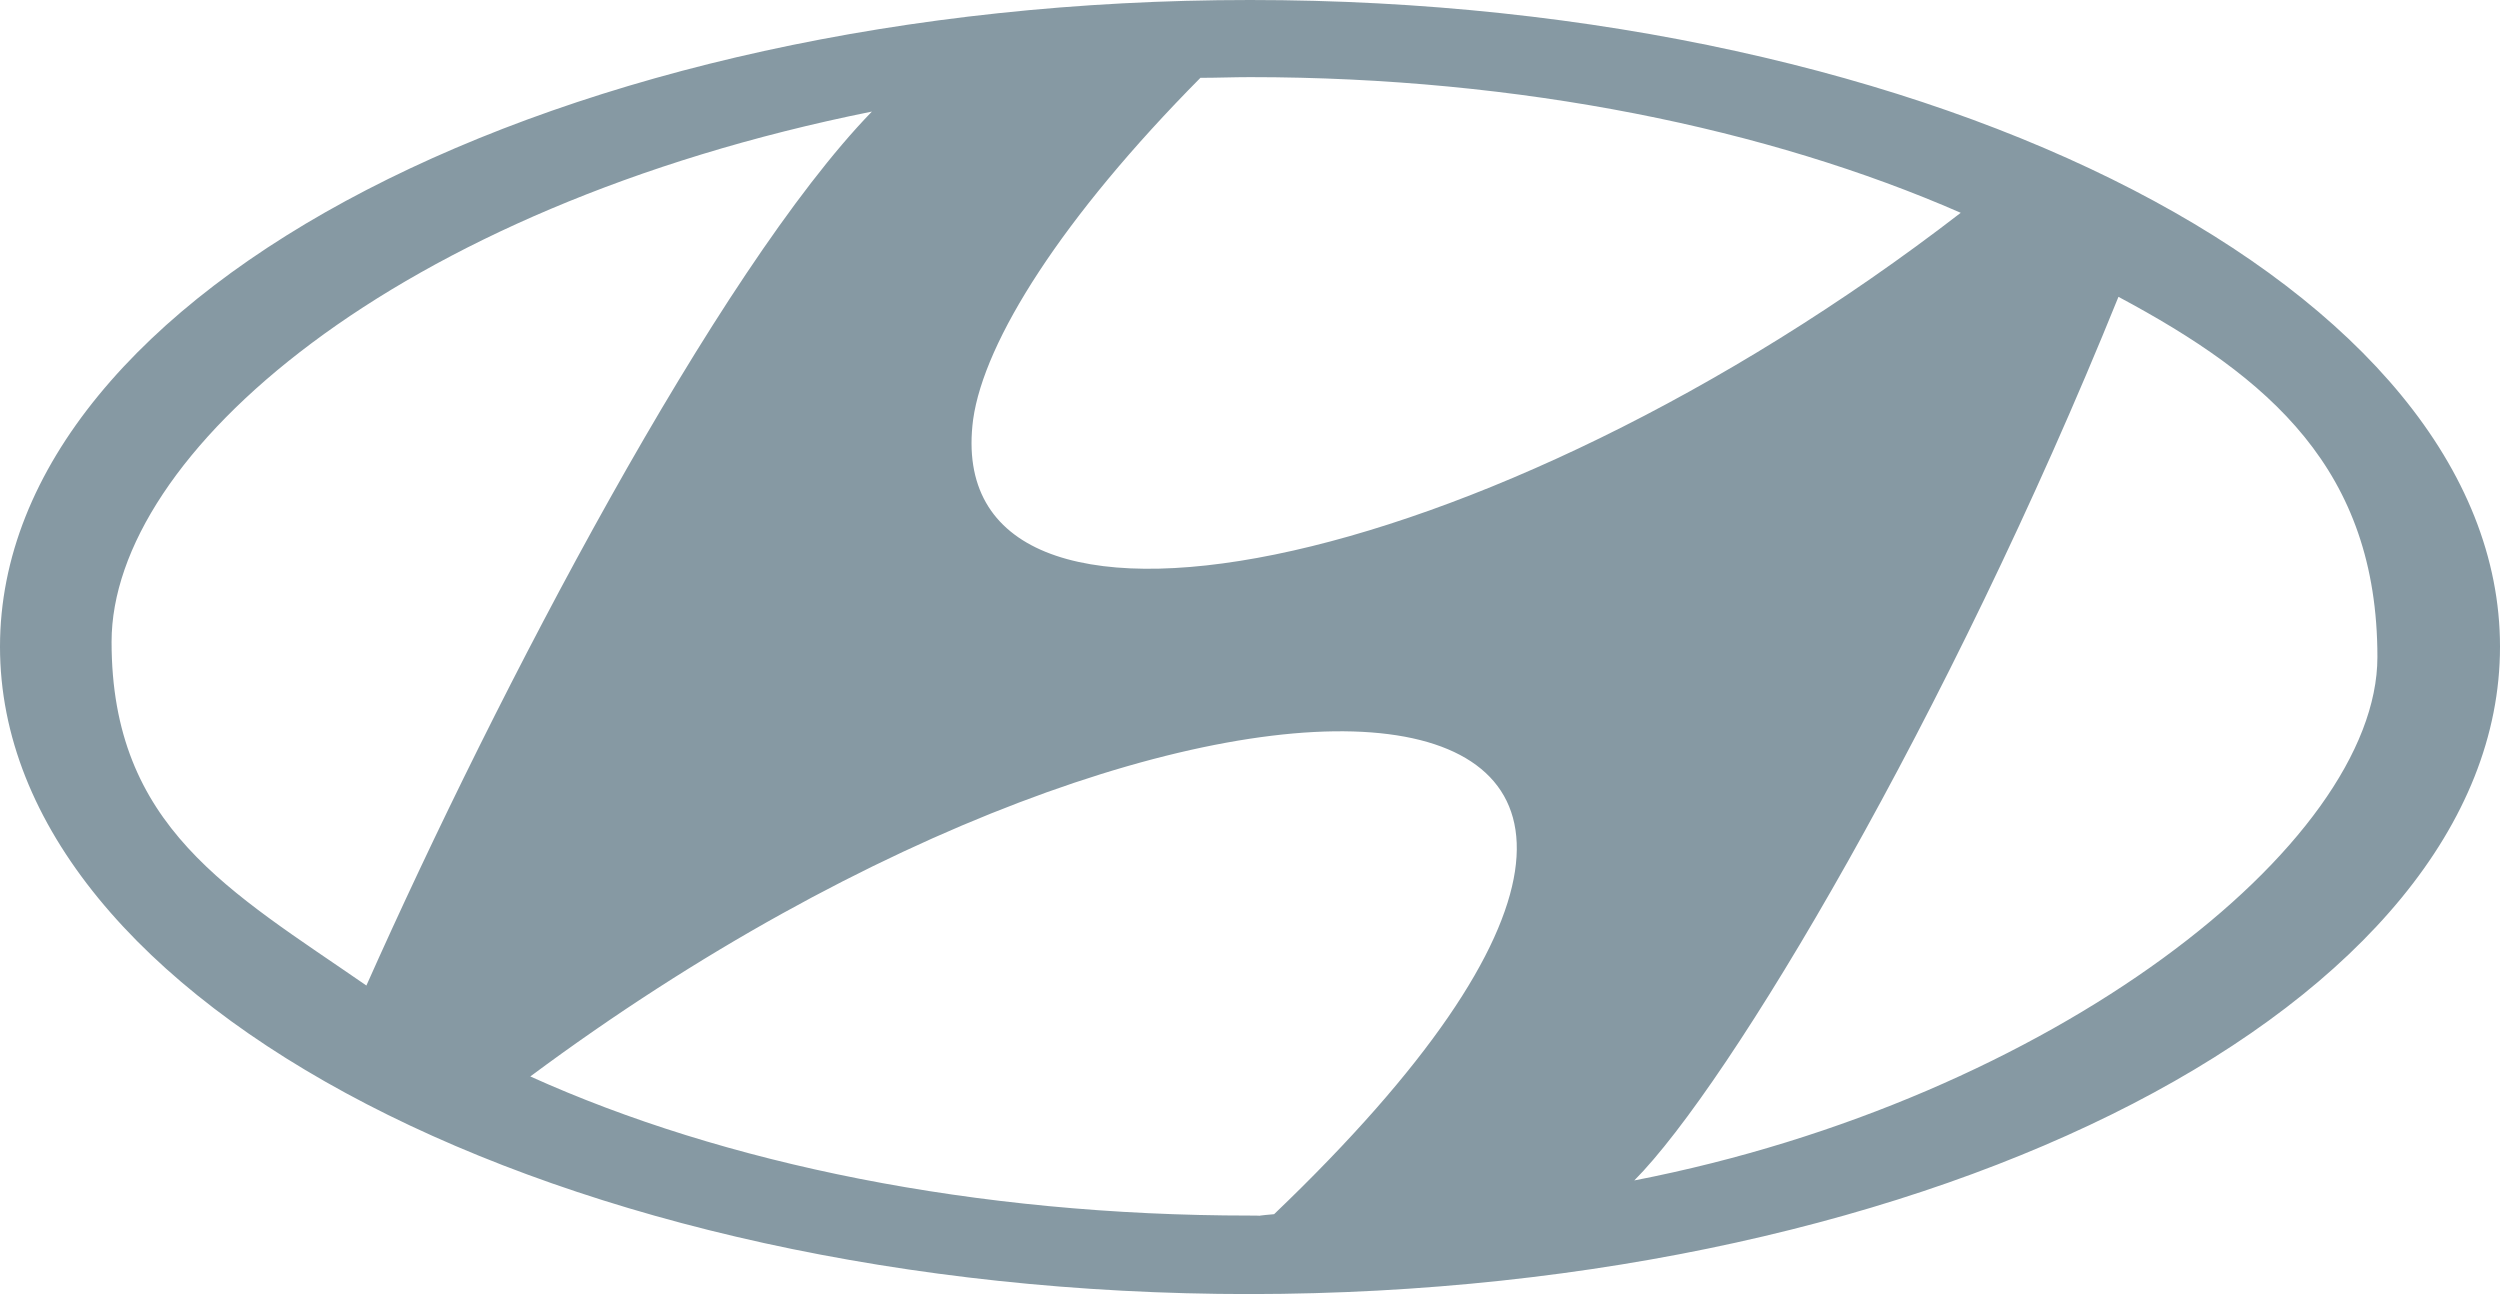
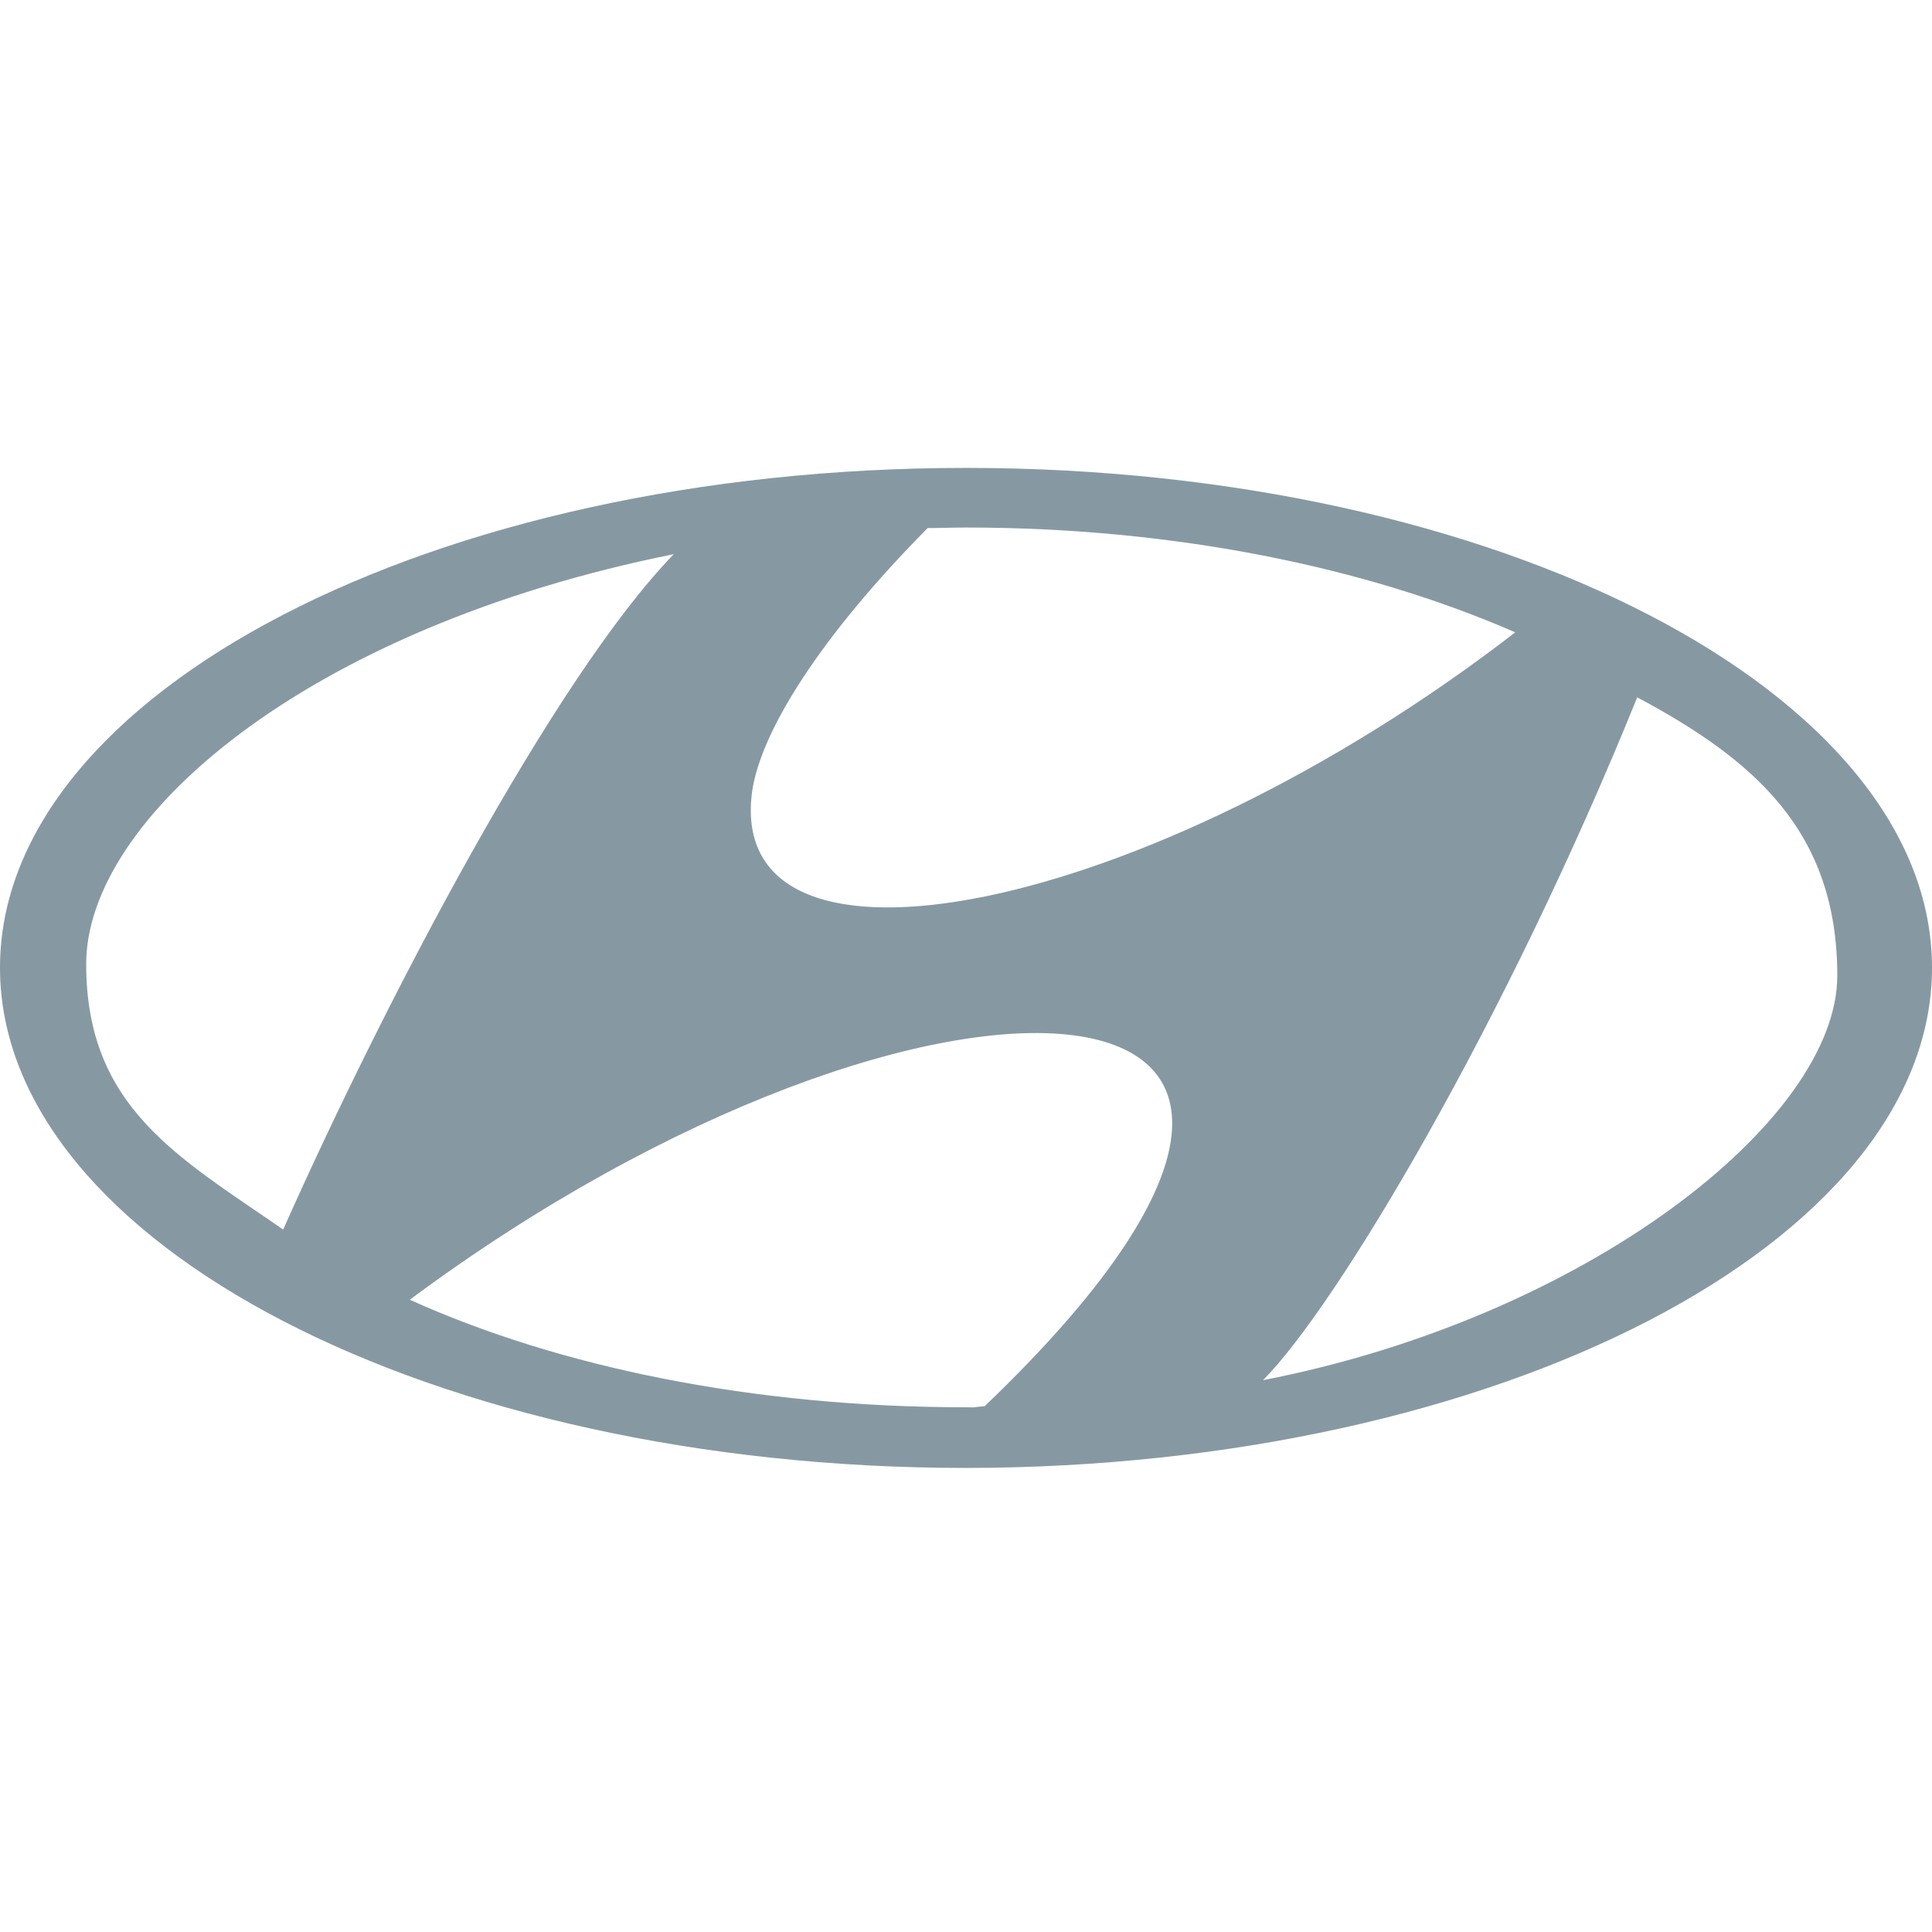
- <svg xmlns="http://www.w3.org/2000/svg" version="1.1" id="Layer_1" x="0px" y="0px" viewBox="0 0 36.3 18.78" style="enable-background:new 0 0 36.3 18.78;" xml:space="preserve">
+ <svg xmlns="http://www.w3.org/2000/svg" version="1.1" id="Layer_1" x="0px" y="0px" viewBox="0 0 256 256" style="enable-background:new 0 0 256 256;" xml:space="preserve">
  <style type="text/css">
	.st0{fill:#8699A3;}
</style>
  <g>
    <g>
-       <path class="st0" d="M36.3,9.39C36.3,4.22,28.14,0,18.15,0C8.15,0,0,4.22,0,9.39c0,5.18,8.15,9.4,18.15,9.4    C28.14,18.78,36.3,14.56,36.3,9.39z M34.52,9.54c0,2.72-4.72,6.42-10.79,7.6c1.39-1.4,4.55-6.7,7.03-12.83    C32.95,5.48,34.52,6.82,34.52,9.54z M14.13,6.09c0.16-1.14,1.29-2.93,3.3-4.96c0.24,0,0.48-0.01,0.72-0.01    c3.93,0,7.53,0.75,10.32,1.97C21.55,8.43,13.62,9.98,14.13,6.09z M1.62,9.32c0-2.71,4.08-6.3,11.04-7.7    c-2.25,2.32-5.43,8.4-7.34,12.69C3.34,12.94,1.62,12.01,1.62,9.32z M18.5,17.63c-0.46,0.04,0.01,0.02-0.35,0.02    c-3.99,0-7.64-0.75-10.45-2.02C17.51,8.34,27.52,9,18.5,17.63z" />
+       <path class="st0" d="M256,128.22C256,91.76,198.45,62,128,62C57.48,62,0,91.76,0,128.22c0,36.53,57.48,66.29,128,66.29    C198.45,194.44,256,164.68,256,128.22z M243.45,129.28c0,19.18-33.29,45.28-76.09,53.6c9.8-9.87,32.09-47.25,49.58-90.48    C232.37,100.65,243.45,110.1,243.45,129.28z M99.65,104.95c1.13-8.04,9.1-20.66,23.27-34.98c1.69,0,3.39-0.07,5.08-0.07    c27.72,0,53.1,5.29,72.78,13.89C151.98,121.45,96.05,132.38,99.65,104.95z M11.42,127.73c0-19.11,28.77-44.43,77.86-54.3    c-15.87,16.36-38.29,59.24-51.76,89.49C23.55,153.26,11.42,146.7,11.42,127.73z M130.47,186.33c-3.24,0.28,0.07,0.14-2.47,0.14    c-28.14,0-53.88-5.29-73.7-14.25C123.49,120.82,194.08,125.47,130.47,186.33z" />
    </g>
  </g>
</svg>
